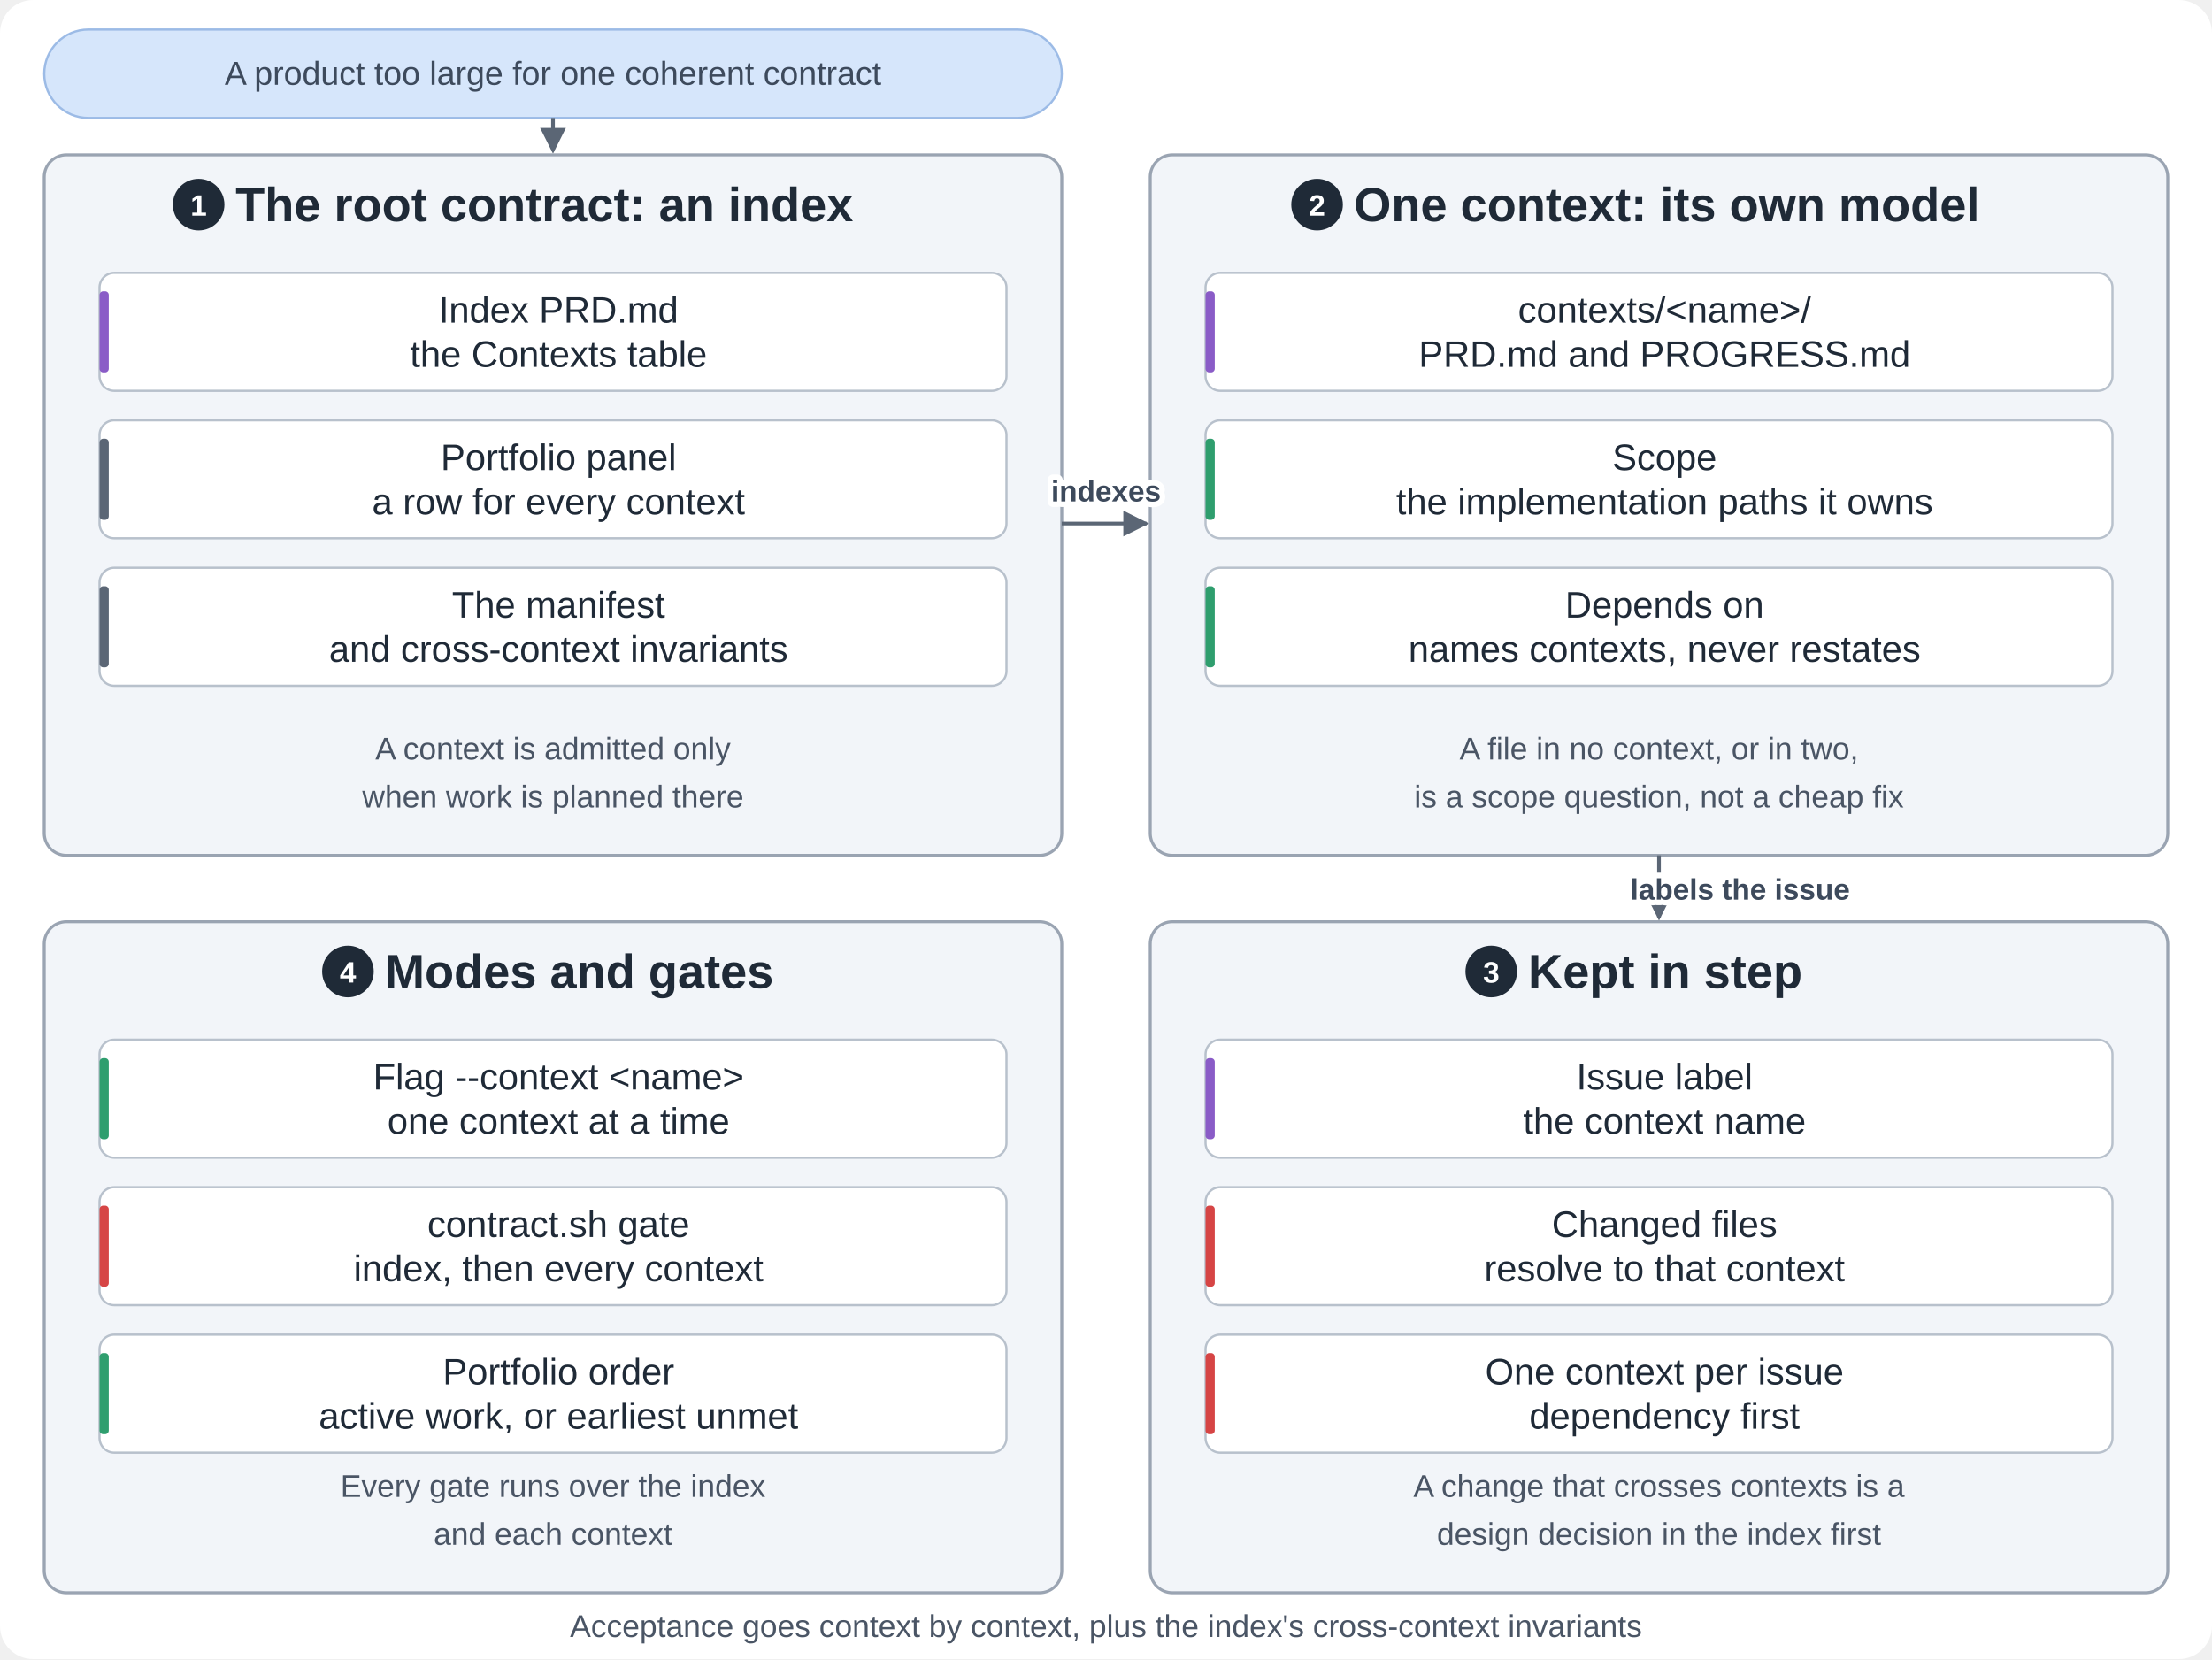
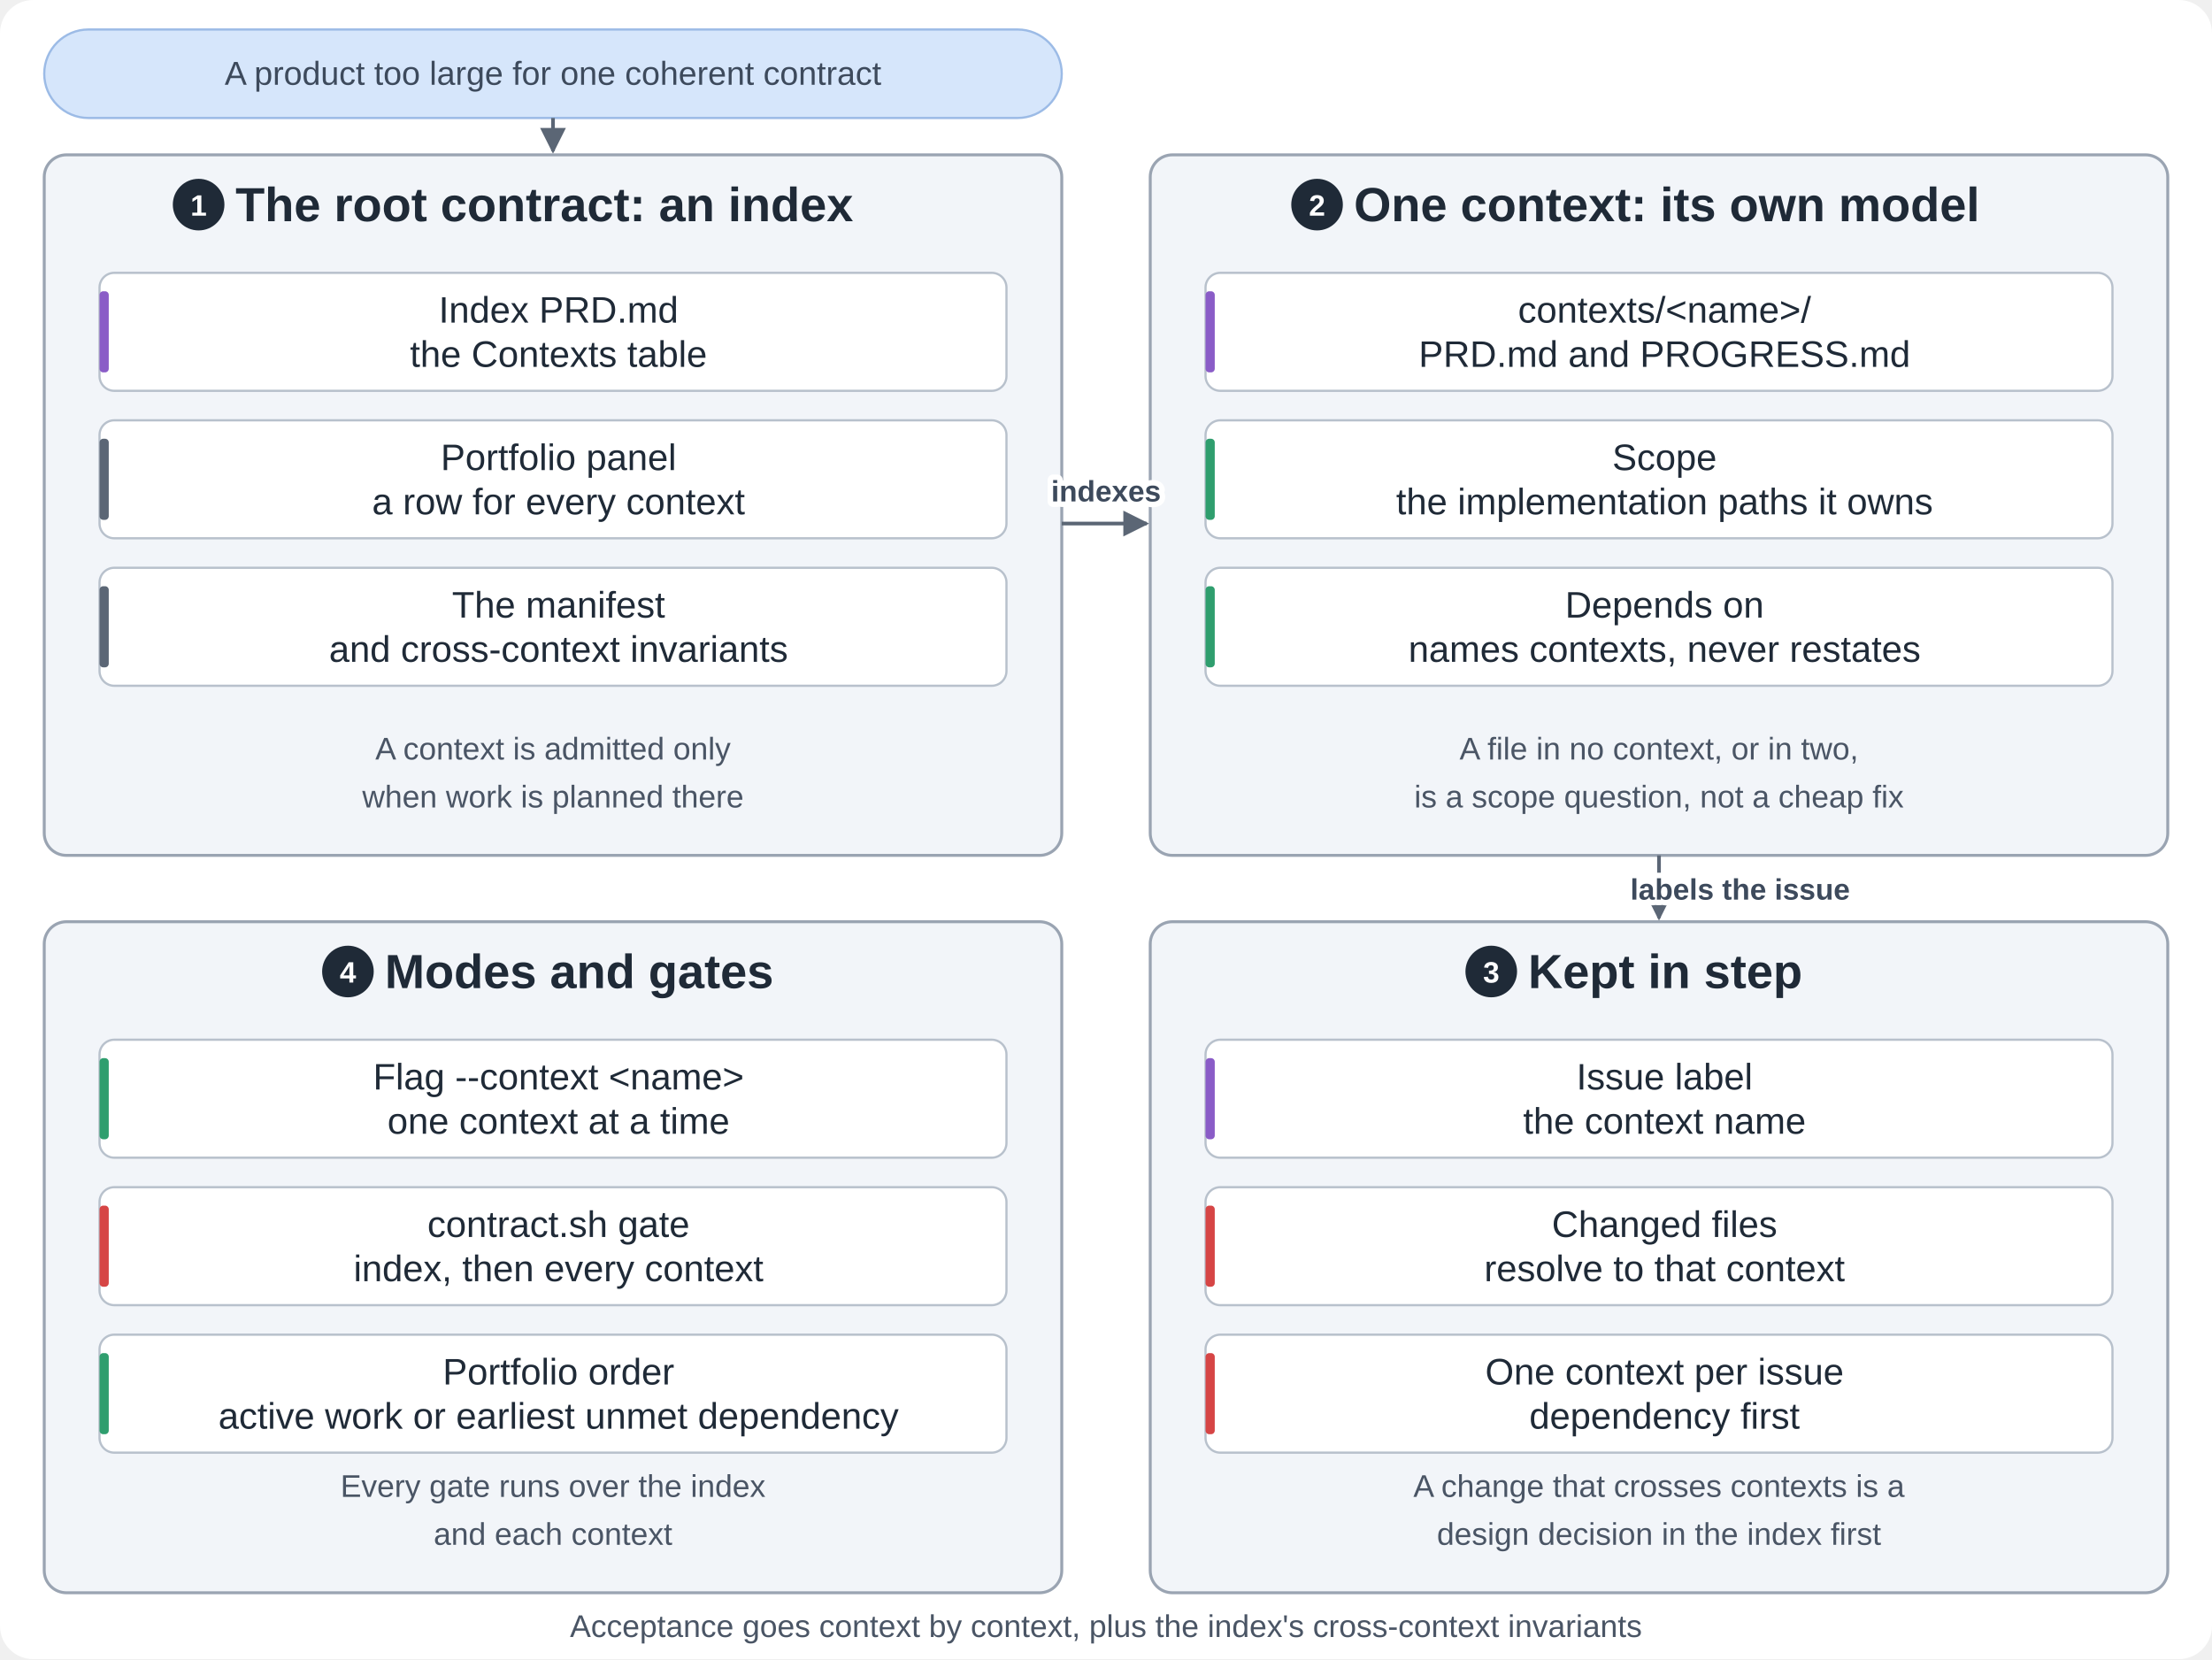
<svg xmlns="http://www.w3.org/2000/svg" viewBox="0 0 1200 900" width="1200" height="900" role="img" aria-labelledby="t d">
  <defs>
    <marker id="arr" viewBox="0 0 10 10" refX="9" refY="5" markerWidth="7" markerHeight="7" orient="auto">
      <path d="M0 0L10 5L0 10z" fill="#5b6675" />
    </marker>
    <marker id="ca" viewBox="0 0 10 10" refX="5" refY="5" markerWidth="6" markerHeight="6" orient="auto">
      <path d="M0 0L10 5L0 10z" fill="#5b6675" />
    </marker>
  </defs>
  <style>
text{font-family:-apple-system,"Helvetica Neue",Arial,"PingFang SC",sans-serif;fill:#1f2a37}
.gt{font-size:26px;font-weight:700}
.st{font-size:20px;font-weight:700}
.ag{font-size:20px}
.q{font-size:18px;fill:#3d4a5c}
.lb{font-size:17px;fill:#4a5565}
.al{font-size:16px;font-weight:600;fill:#3d4a5c;paint-order:stroke;stroke:#ffffff;stroke-width:6px;stroke-linejoin:round}
.grp{fill:#f2f5f9;stroke:#9aa4b2;stroke-width:1.6}
.sub{fill:#e8edf3;stroke:#b8c1cc;stroke-width:1.2}
.agent{fill:#ffffff;stroke:#b8c1cc;stroke-width:1.2}
.human{fill:#d6e6fb;stroke:#9cbbe6;stroke-width:1.2}
.front{fill:#dcf0e0;stroke:#9ccfa8;stroke-width:1.2}
.flow{stroke:#5b6675;stroke-width:2;fill:none;marker-end:url(#arr)}
.back{stroke-dasharray:7 5}
.cyc{stroke:#5b6675;stroke-width:2;fill:none;marker-end:url(#ca)}
.num{fill:#1f2a37}
.numt{font-size:16px;font-weight:700;fill:#ffffff}
</style>
  <rect width="1200" height="900" rx="18" fill="#ffffff" />
  <rect x="24" y="16" width="552" height="48" rx="24.0" class="human" />
  <text x="300.0" y="46.0" class="q" text-anchor="middle">A product too large for one coherent contract</text>
  <path d="M300.0 64V82" class="flow" />
  <rect x="24" y="84" width="552" height="380" rx="12" class="grp" />
  <circle cx="107.75" cy="111" r="14" class="num" />
  <text x="107.75" y="117" class="numt" text-anchor="middle">1</text>
  <text x="127.75" y="120" class="gt" text-anchor="start">The root contract: an index</text>
  <rect x="54" y="148" width="492" height="64" rx="8" class="agent" />
  <rect x="54" y="158" width="5" height="44" rx="2" fill="#8a5cc7" />
  <text x="303.0" y="175.0" class="ag" text-anchor="middle">Index PRD.md</text>
  <text x="303.0" y="199.0" class="ag" text-anchor="middle">the Contexts table</text>
  <rect x="54" y="228" width="492" height="64" rx="8" class="agent" />
  <rect x="54" y="238" width="5" height="44" rx="2" fill="#5b6675" />
  <text x="303.0" y="255.0" class="ag" text-anchor="middle">Portfolio panel</text>
  <text x="303.0" y="279.0" class="ag" text-anchor="middle">a row for every context</text>
  <rect x="54" y="308" width="492" height="64" rx="8" class="agent" />
  <rect x="54" y="318" width="5" height="44" rx="2" fill="#5b6675" />
  <text x="303.0" y="335.0" class="ag" text-anchor="middle">The manifest</text>
  <text x="303.0" y="359.0" class="ag" text-anchor="middle">and cross-context invariants</text>
  <text x="300.0" y="412" class="lb" text-anchor="middle">A context is admitted only</text>
  <text x="300.0" y="438" class="lb" text-anchor="middle">when work is planned there</text>
  <rect x="624" y="84" width="552" height="380" rx="12" class="grp" />
  <circle cx="714.5" cy="111" r="14" class="num" />
  <text x="714.5" y="117" class="numt" text-anchor="middle">2</text>
  <text x="734.5" y="120" class="gt" text-anchor="start">One context: its own model</text>
  <rect x="654" y="148" width="492" height="64" rx="8" class="agent" />
  <rect x="654" y="158" width="5" height="44" rx="2" fill="#8a5cc7" />
  <text x="903.0" y="175.0" class="ag" text-anchor="middle">contexts/&lt;name&gt;/</text>
  <text x="903.0" y="199.0" class="ag" text-anchor="middle">PRD.md and PROGRESS.md</text>
  <rect x="654" y="228" width="492" height="64" rx="8" class="agent" />
  <rect x="654" y="238" width="5" height="44" rx="2" fill="#2f9e6e" />
  <text x="903.0" y="255.0" class="ag" text-anchor="middle">Scope</text>
  <text x="903.0" y="279.0" class="ag" text-anchor="middle">the implementation paths it owns</text>
  <rect x="654" y="308" width="492" height="64" rx="8" class="agent" />
  <rect x="654" y="318" width="5" height="44" rx="2" fill="#2f9e6e" />
  <text x="903.0" y="335.0" class="ag" text-anchor="middle">Depends on</text>
  <text x="903.0" y="359.0" class="ag" text-anchor="middle">names contexts, never restates</text>
  <text x="900.0" y="412" class="lb" text-anchor="middle">A file in no context, or in two,</text>
  <text x="900.0" y="438" class="lb" text-anchor="middle">is a scope question, not a cheap fix</text>
  <rect x="624" y="500" width="552" height="364" rx="12" class="grp" />
  <circle cx="809.0" cy="527" r="14" class="num" />
  <text x="809.0" y="533" class="numt" text-anchor="middle">3</text>
  <text x="829.0" y="536" class="gt" text-anchor="start">Kept in step</text>
  <rect x="654" y="564" width="492" height="64" rx="8" class="agent" />
  <rect x="654" y="574" width="5" height="44" rx="2" fill="#8a5cc7" />
  <text x="903.0" y="591.0" class="ag" text-anchor="middle">Issue label</text>
  <text x="903.0" y="615.0" class="ag" text-anchor="middle">the context name</text>
  <rect x="654" y="644" width="492" height="64" rx="8" class="agent" />
  <rect x="654" y="654" width="5" height="44" rx="2" fill="#d64545" />
  <text x="903.0" y="671.0" class="ag" text-anchor="middle">Changed files</text>
  <text x="903.0" y="695.0" class="ag" text-anchor="middle">resolve to that context</text>
  <rect x="654" y="724" width="492" height="64" rx="8" class="agent" />
  <rect x="654" y="734" width="5" height="44" rx="2" fill="#d64545" />
  <text x="903.0" y="751.0" class="ag" text-anchor="middle">One context per issue</text>
  <text x="903.0" y="775.0" class="ag" text-anchor="middle">dependency first</text>
  <text x="900.0" y="812" class="lb" text-anchor="middle">A change that crosses contexts is a</text>
  <text x="900.0" y="838" class="lb" text-anchor="middle">design decision in the index first</text>
  <rect x="24" y="500" width="552" height="364" rx="12" class="grp" />
  <circle cx="188.75" cy="527" r="14" class="num" />
  <text x="188.75" y="533" class="numt" text-anchor="middle">4</text>
  <text x="208.75" y="536" class="gt" text-anchor="start">Modes and gates</text>
  <rect x="54" y="564" width="492" height="64" rx="8" class="agent" />
  <rect x="54" y="574" width="5" height="44" rx="2" fill="#2f9e6e" />
  <text x="303.0" y="591.0" class="ag" text-anchor="middle">Flag --context &lt;name&gt;</text>
  <text x="303.0" y="615.0" class="ag" text-anchor="middle">one context at a time</text>
  <rect x="54" y="644" width="492" height="64" rx="8" class="agent" />
  <rect x="54" y="654" width="5" height="44" rx="2" fill="#d64545" />
  <text x="303.0" y="671.0" class="ag" text-anchor="middle">contract.sh gate</text>
  <text x="303.0" y="695.0" class="ag" text-anchor="middle">index, then every context</text>
  <rect x="54" y="724" width="492" height="64" rx="8" class="agent" />
  <rect x="54" y="734" width="5" height="44" rx="2" fill="#2f9e6e" />
  <text x="303.0" y="751.0" class="ag" text-anchor="middle">Portfolio order</text>
-   <text x="303.0" y="775.0" class="ag" text-anchor="middle">active work, or earliest unmet</text>
+   <text x="303.0" y="775.0" class="ag" text-anchor="middle">active work or earliest unmet dependency</text>
  <text x="300.0" y="812" class="lb" text-anchor="middle">Every gate runs over the index</text>
  <text x="300.0" y="838" class="lb" text-anchor="middle">and each context</text>
  <path d="M576 284H622" class="flow" />
  <text x="600" y="272" class="al" text-anchor="middle">indexes</text>
  <path d="M900.0 464V498" class="flow" />
  <text x="944.0" y="488" class="al" text-anchor="middle">labels the issue</text>
  <text x="600" y="888" class="lb" text-anchor="middle">Acceptance goes context by context, plus the index's cross-context invariants</text>
</svg>
